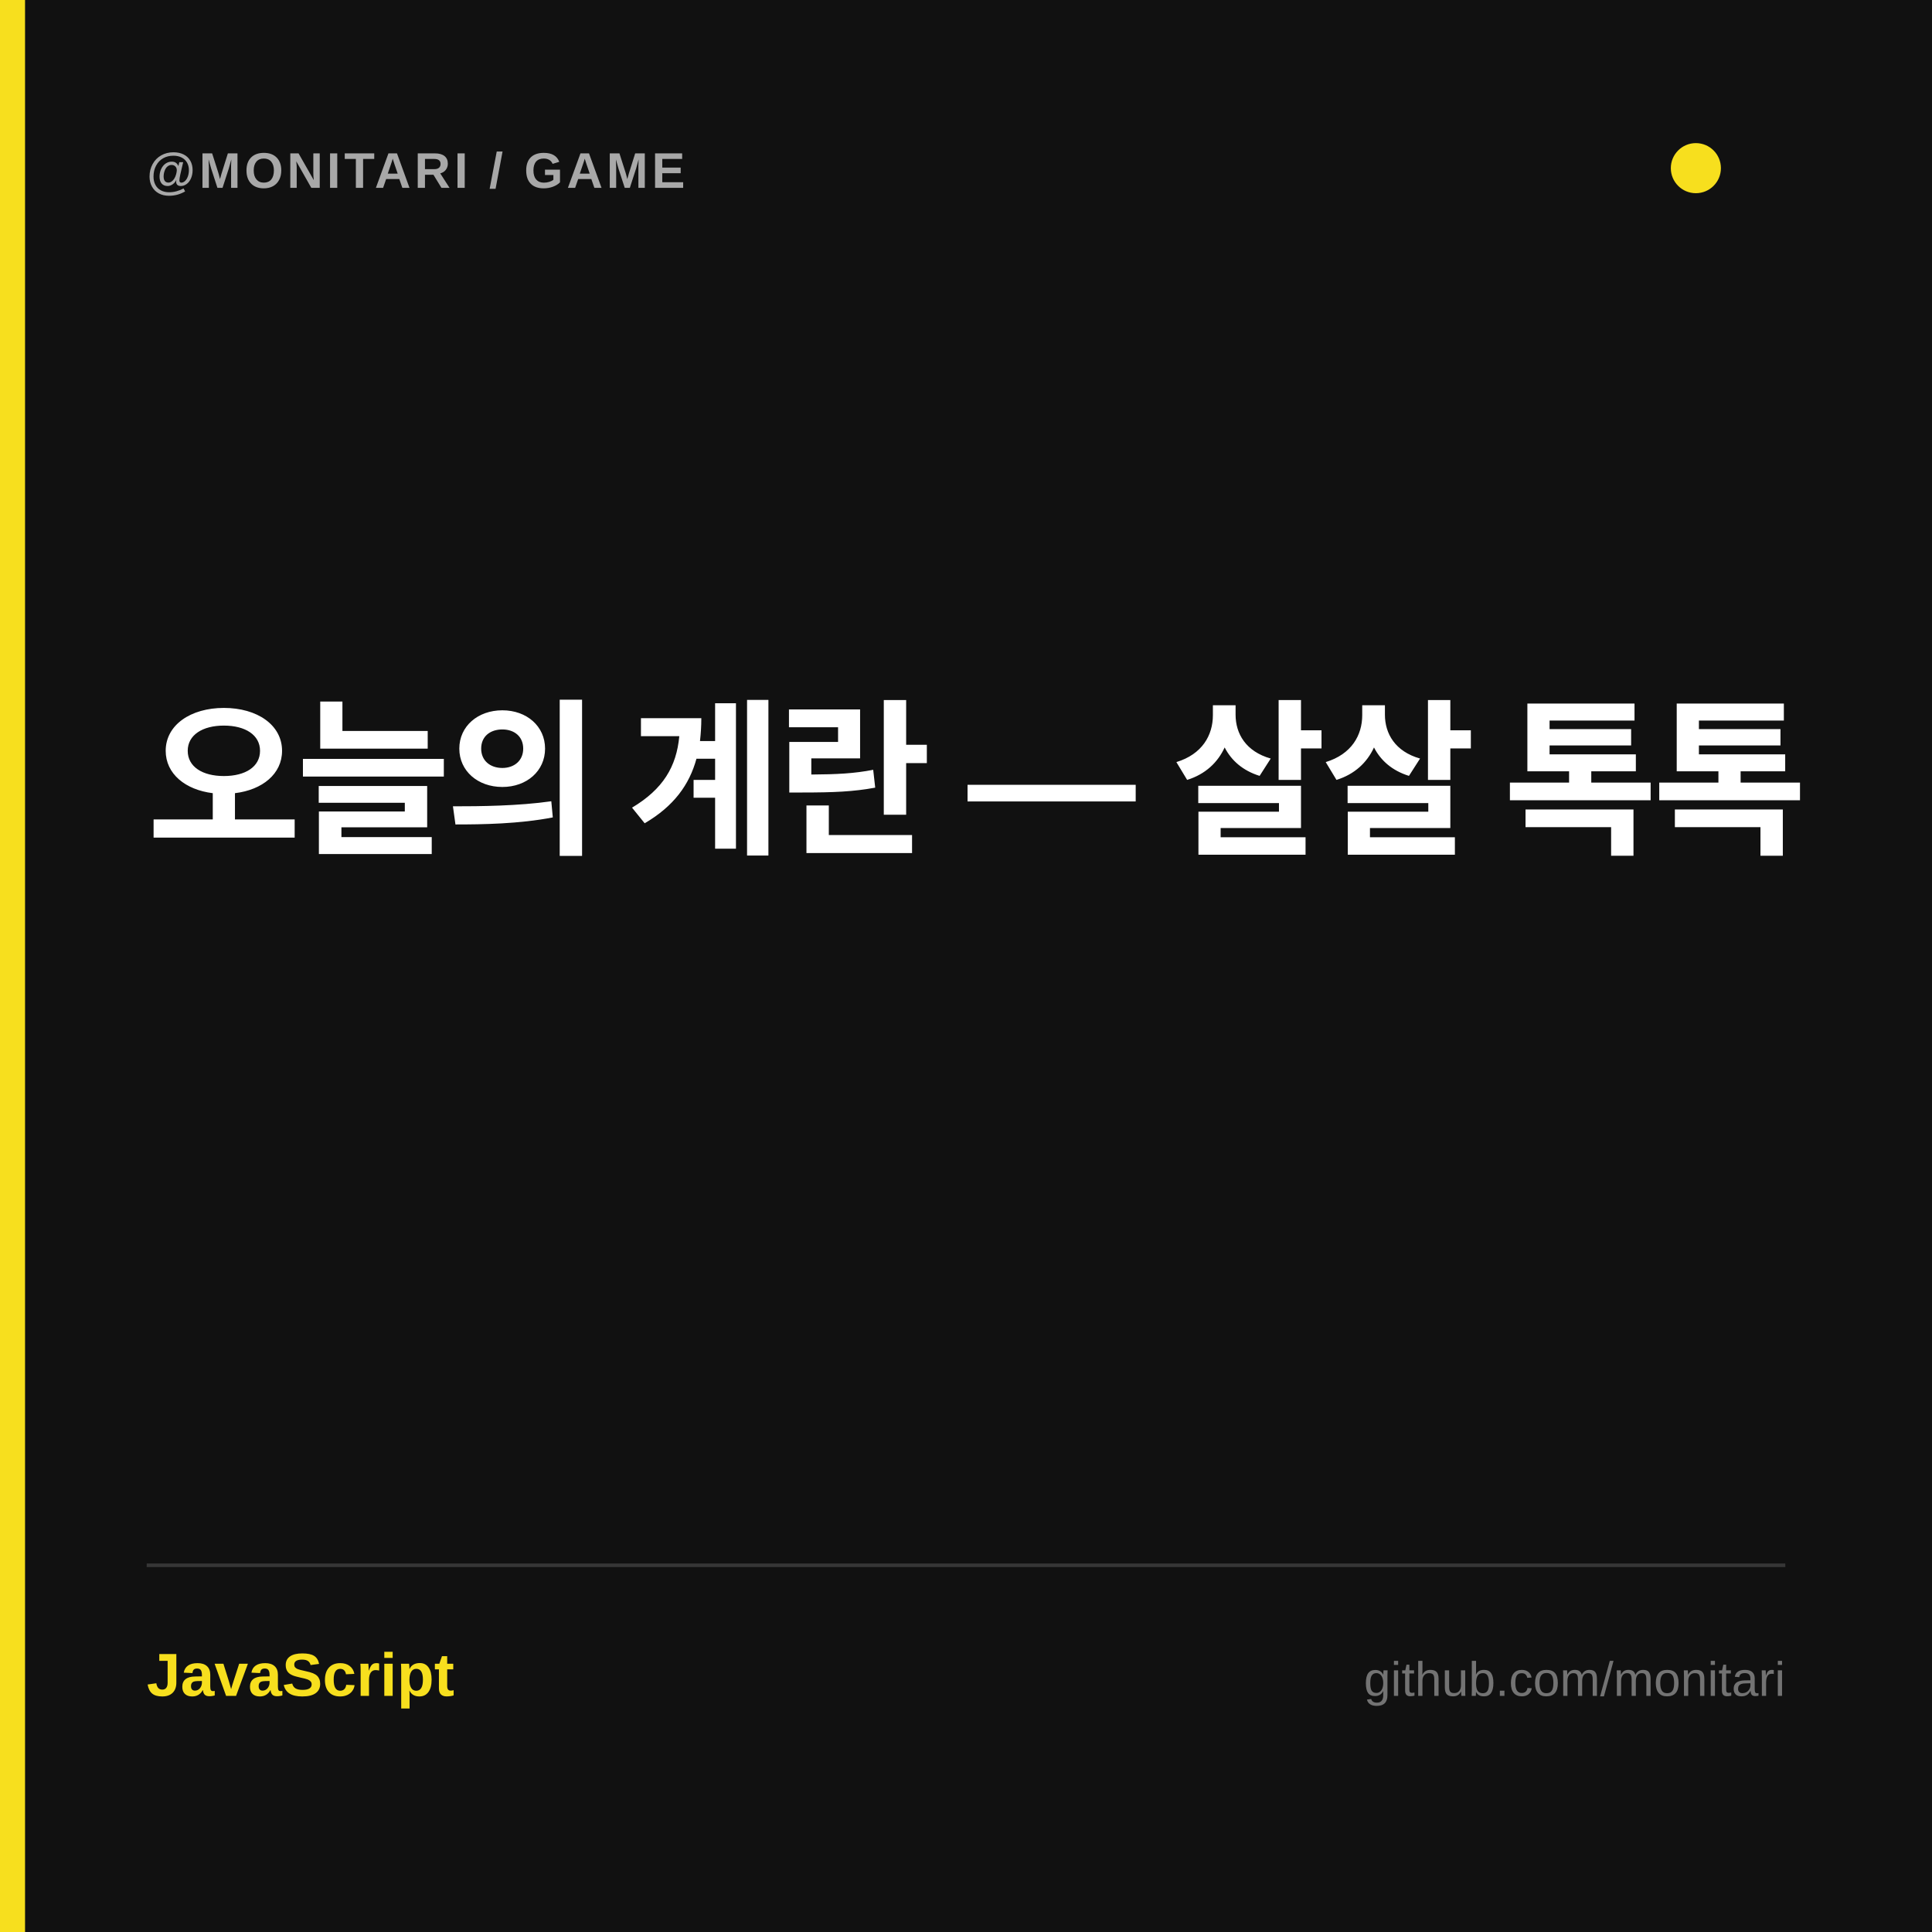
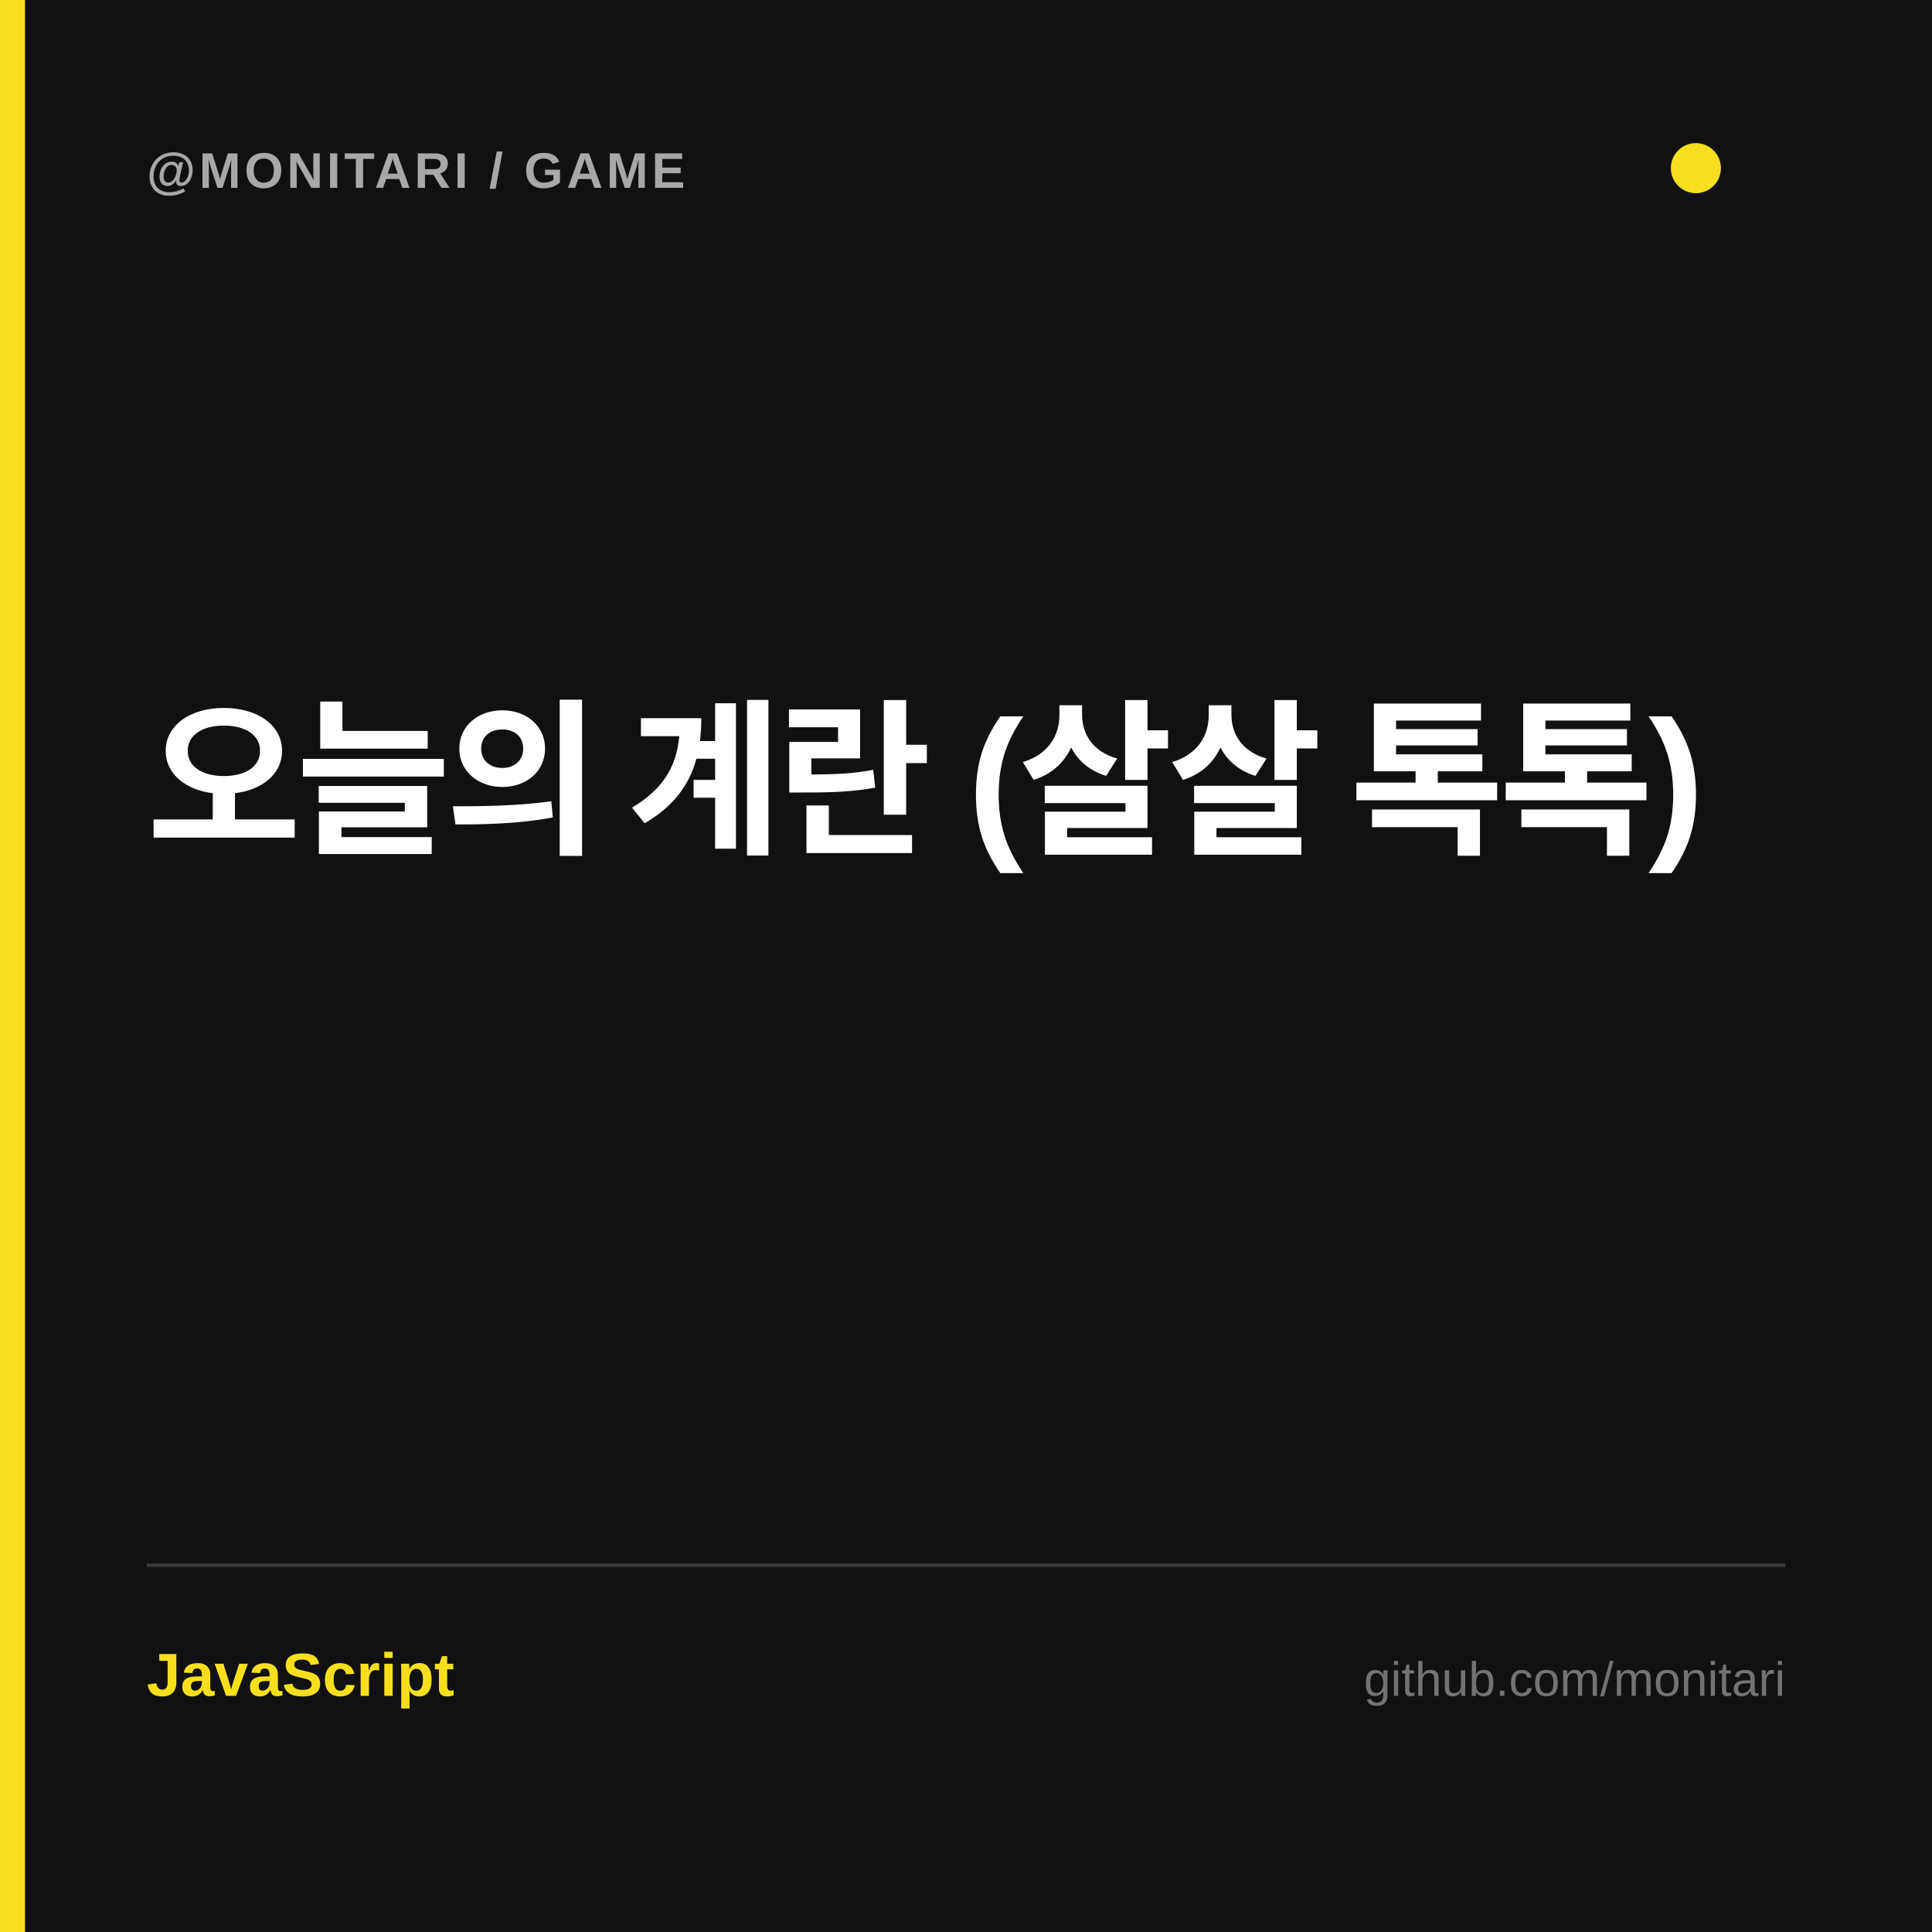
<svg xmlns="http://www.w3.org/2000/svg" viewBox="0 0 1080 1080" role="img" aria-labelledby="title desc">
  <rect width="1080" height="1080" fill="#111111" />
  <rect x="0" y="0" width="14" height="1080" fill="#f7df1e" />
  <text x="82" y="105" fill="#a8a8a8" font-family="Arial, Helvetica, sans-serif" font-size="28" font-weight="600" letter-spacing="2">@MONITARI / GAME</text>
  <circle cx="948" cy="94" r="14" fill="#f7df1e" />
-   <text x="82" y="470" fill="#ffffff" font-family="Arial, Helvetica, sans-serif" font-size="94" font-weight="700" letter-spacing="-3">오늘의 계란 — 살살 톡톡</text>
+   <text x="82" y="470" fill="#ffffff" font-family="Arial, Helvetica, sans-serif" font-size="94" font-weight="700" letter-spacing="-3">오늘의 계란 (살살 톡톡)</text>
  <line x1="82" y1="875" x2="998" y2="875" stroke="#363636" stroke-width="2" />
  <text x="82" y="948" fill="#f7df1e" font-family="Arial, Helvetica, sans-serif" font-size="34" font-weight="700">JavaScript</text>
  <text x="998" y="948" fill="#737373" text-anchor="end" font-family="Arial, Helvetica, sans-serif" font-size="27">github.com/monitari</text>
</svg>
